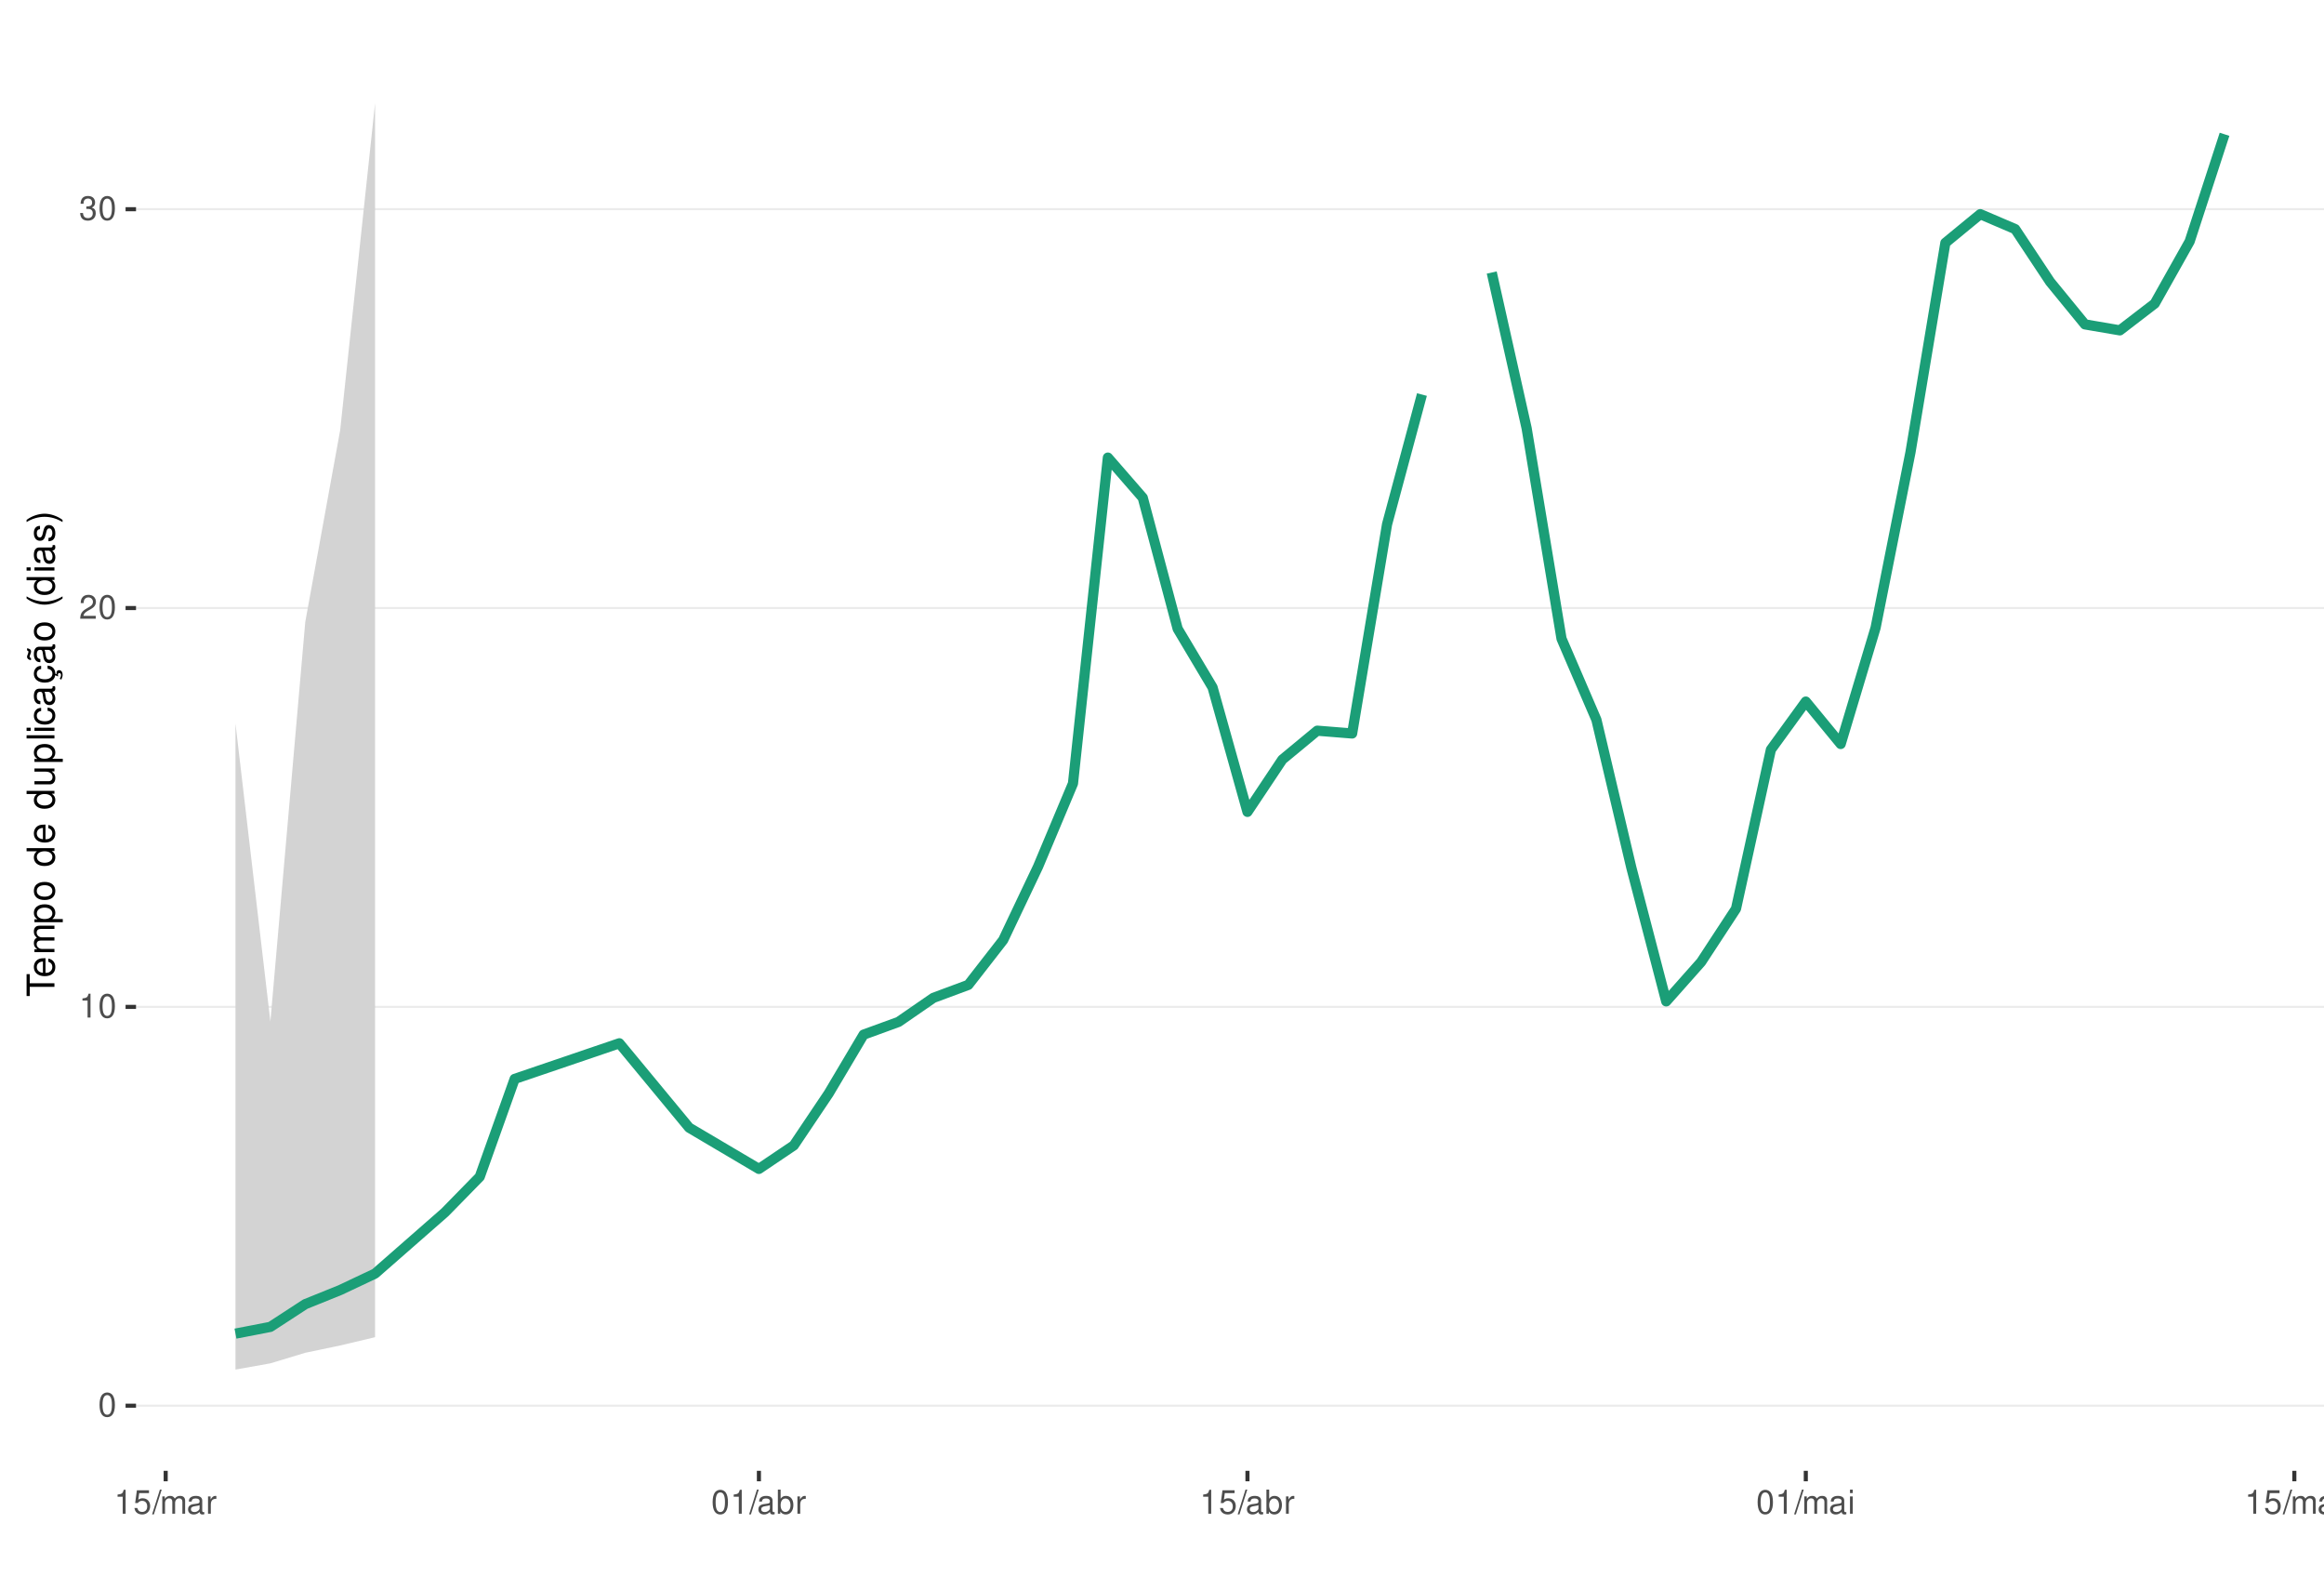
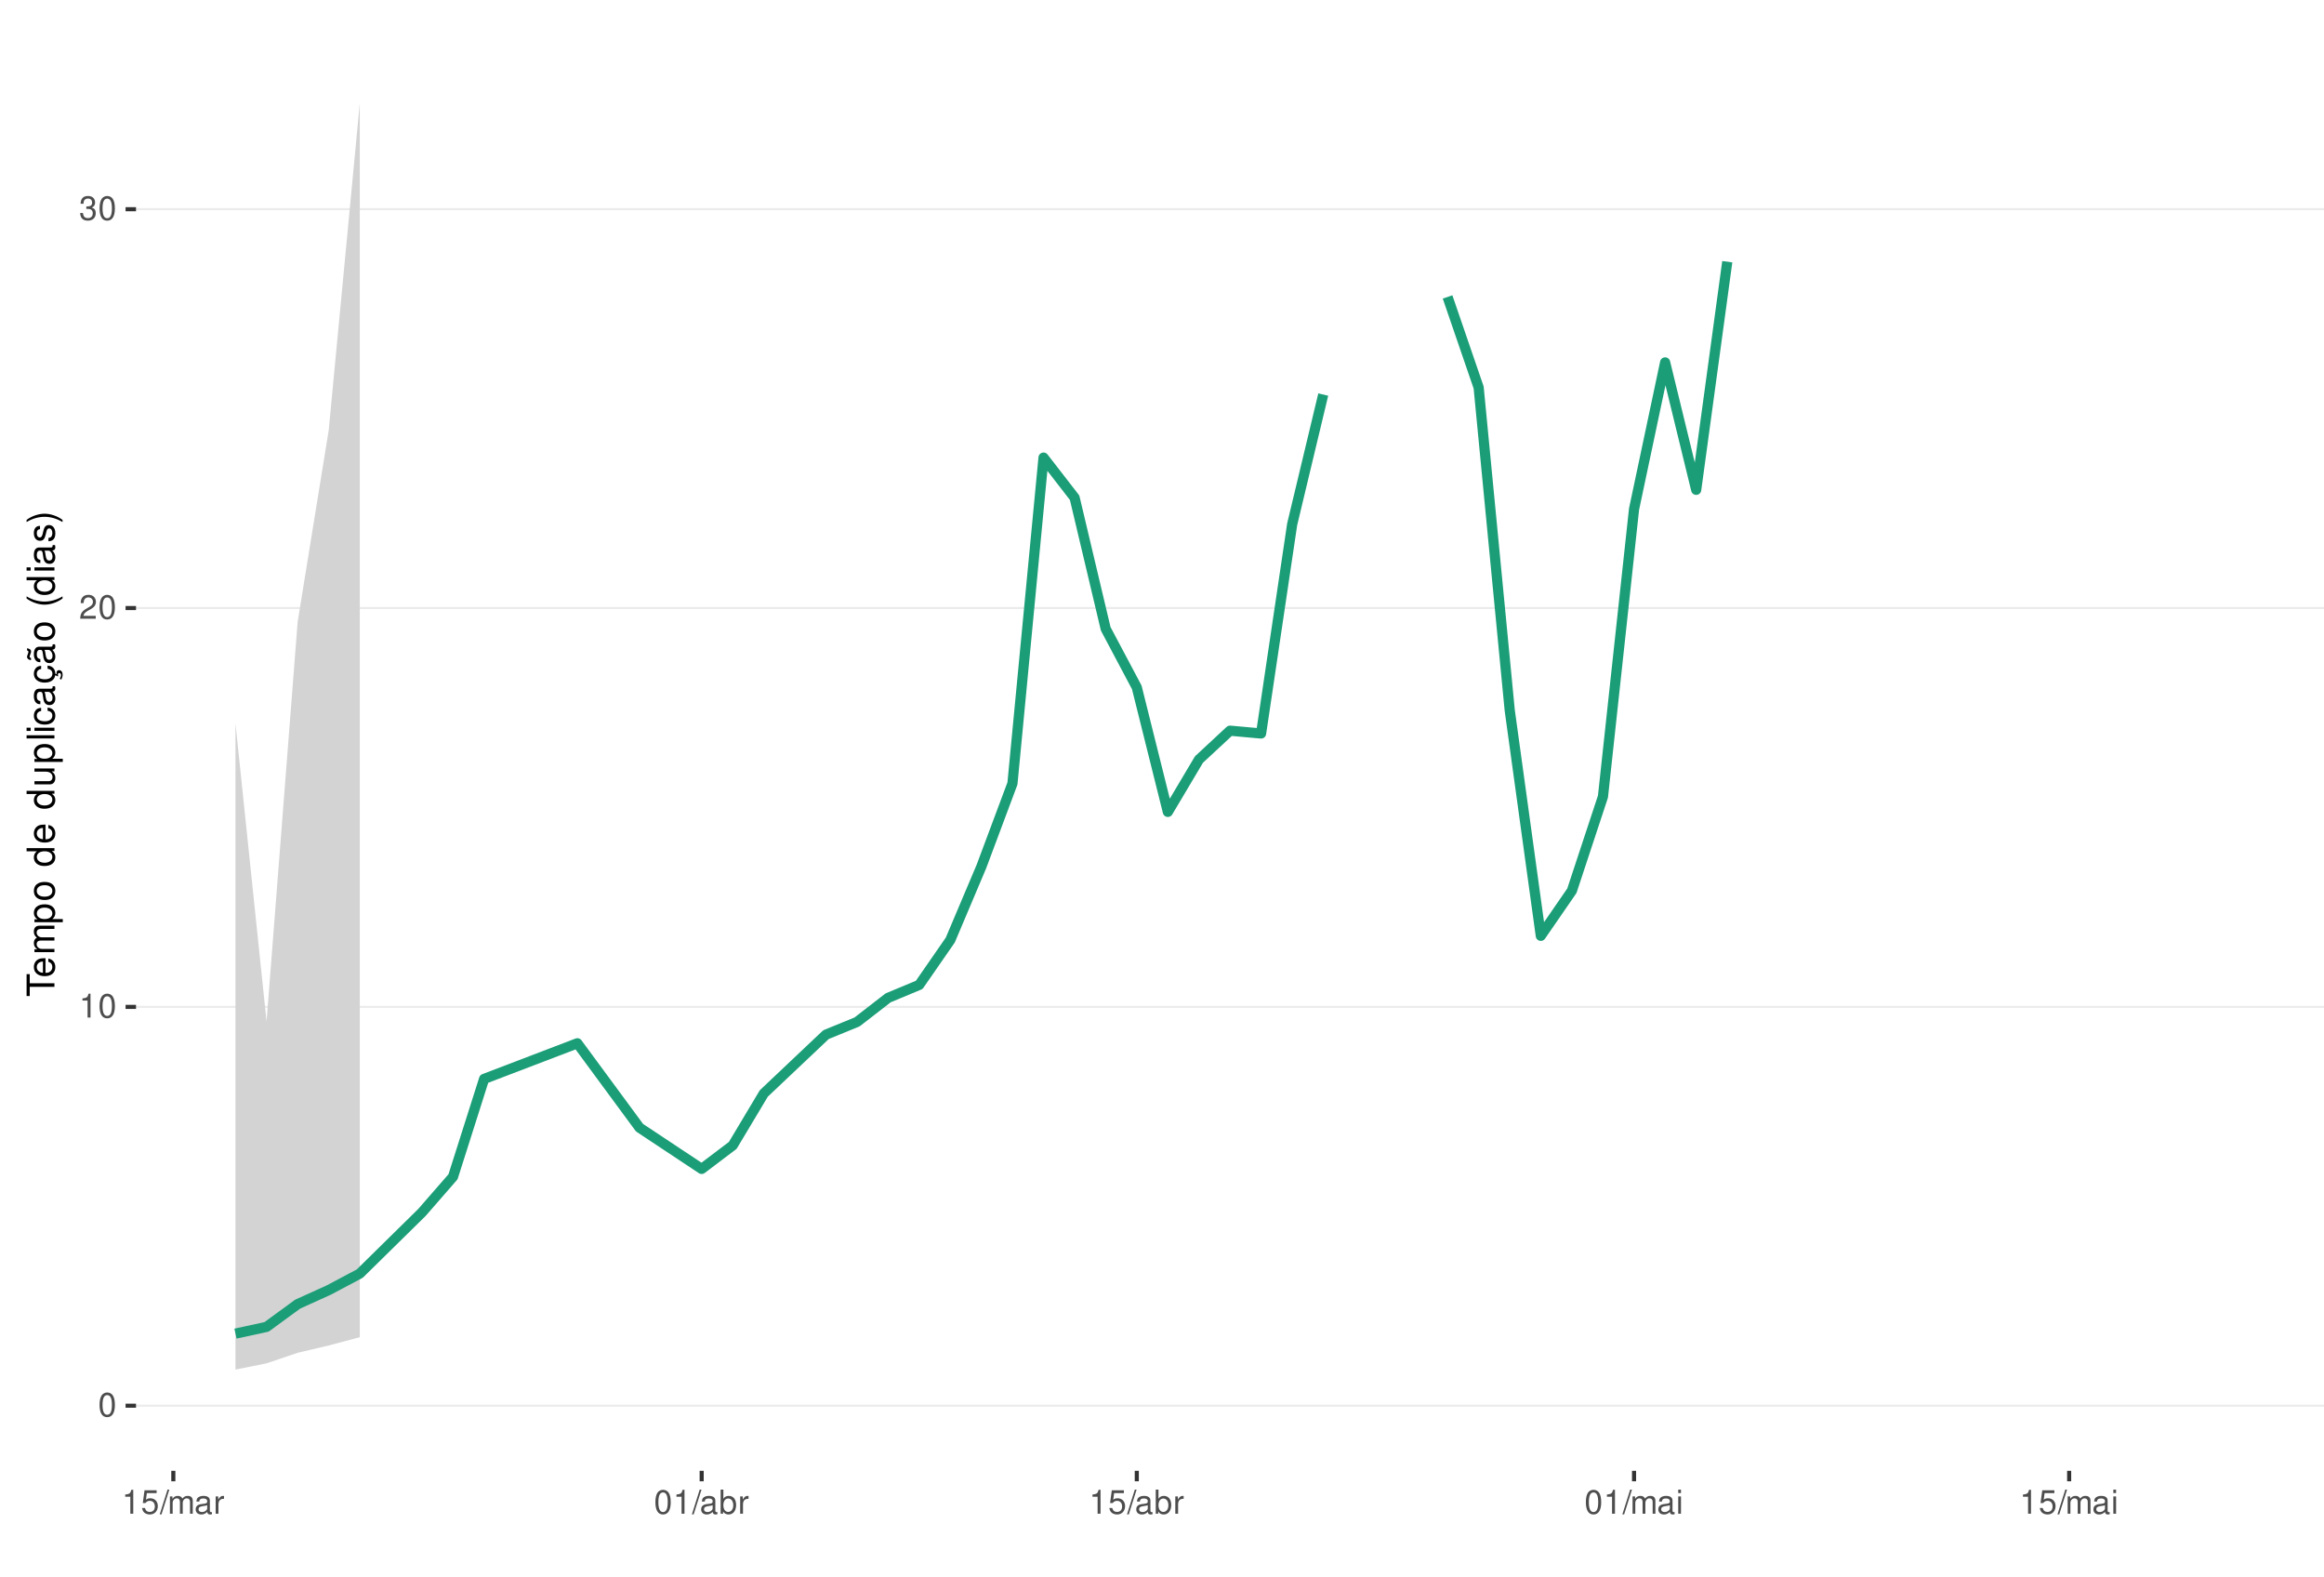
<svg xmlns="http://www.w3.org/2000/svg" xmlns:xlink="http://www.w3.org/1999/xlink" width="609pt" height="413pt" viewBox="0 0 609 413" version="1.1">
  <defs>
    <g>
      <symbol overflow="visible" id="glyph0-0">
        <path style="stroke:none;" d="" />
      </symbol>
      <symbol overflow="visible" id="glyph0-1">
        <path style="stroke:none;" d="M 2.375 -6.266 C 1.812 -6.266 1.297 -6 0.969 -5.578 C 0.578 -5.016 0.375 -4.188 0.375 -3.031 C 0.375 -0.922 1.062 0.203 2.375 0.203 C 3.672 0.203 4.391 -0.922 4.391 -2.984 C 4.391 -4.188 4.203 -5 3.797 -5.578 C 3.469 -6 2.953 -6.266 2.375 -6.266 Z M 2.375 -5.578 C 3.203 -5.578 3.609 -4.75 3.609 -3.047 C 3.609 -1.266 3.219 -0.438 2.359 -0.438 C 1.562 -0.438 1.156 -1.297 1.156 -3.016 C 1.156 -4.75 1.562 -5.578 2.375 -5.578 Z M 2.375 -5.578 " />
      </symbol>
      <symbol overflow="visible" id="glyph0-2">
        <path style="stroke:none;" d="M 2.234 -4.453 L 2.234 0 L 3 0 L 3 -6.266 L 2.5 -6.266 C 2.234 -5.297 2.062 -5.172 0.891 -5.016 L 0.891 -4.453 Z M 2.234 -4.453 " />
      </symbol>
      <symbol overflow="visible" id="glyph0-3">
        <path style="stroke:none;" d="M 4.375 -0.75 L 1.156 -0.75 C 1.234 -1.266 1.5 -1.594 2.266 -2.062 L 3.125 -2.547 C 3.984 -3.016 4.422 -3.656 4.422 -4.438 C 4.422 -4.953 4.219 -5.438 3.859 -5.781 C 3.484 -6.109 3.031 -6.266 2.453 -6.266 C 1.672 -6.266 1.094 -5.984 0.766 -5.438 C 0.547 -5.109 0.453 -4.719 0.438 -4.094 L 1.188 -4.094 C 1.219 -4.516 1.266 -4.766 1.375 -4.984 C 1.578 -5.359 1.969 -5.594 2.438 -5.594 C 3.125 -5.594 3.641 -5.094 3.641 -4.422 C 3.641 -3.906 3.359 -3.484 2.812 -3.172 L 2.016 -2.703 C 0.734 -1.969 0.359 -1.375 0.297 -0.016 L 4.375 -0.016 Z M 4.375 -0.75 " />
      </symbol>
      <symbol overflow="visible" id="glyph0-4">
        <path style="stroke:none;" d="M 1.906 -2.875 L 2.328 -2.875 C 3.156 -2.875 3.594 -2.5 3.594 -1.734 C 3.594 -0.953 3.125 -0.469 2.344 -0.469 C 1.5 -0.469 1.094 -0.906 1.031 -1.812 L 0.281 -1.812 C 0.312 -1.312 0.391 -0.984 0.547 -0.703 C 0.859 -0.109 1.469 0.203 2.297 0.203 C 3.562 0.203 4.375 -0.562 4.375 -1.75 C 4.375 -2.547 4.078 -2.984 3.344 -3.234 C 3.906 -3.469 4.203 -3.906 4.203 -4.531 C 4.203 -5.609 3.5 -6.266 2.328 -6.266 C 1.094 -6.266 0.438 -5.562 0.406 -4.234 L 1.172 -4.234 C 1.172 -4.625 1.219 -4.844 1.312 -5.031 C 1.484 -5.391 1.859 -5.594 2.344 -5.594 C 3.016 -5.594 3.422 -5.188 3.422 -4.516 C 3.422 -4.062 3.266 -3.797 2.922 -3.656 C 2.719 -3.562 2.438 -3.531 1.906 -3.516 Z M 1.906 -2.875 " />
      </symbol>
      <symbol overflow="visible" id="glyph0-5">
        <path style="stroke:none;" d="M 4.125 -6.141 L 0.953 -6.141 L 0.5 -2.797 L 1.188 -2.797 C 1.547 -3.219 1.844 -3.375 2.328 -3.375 C 3.156 -3.375 3.656 -2.797 3.656 -1.891 C 3.656 -1.016 3.156 -0.469 2.312 -0.469 C 1.656 -0.469 1.25 -0.812 1.062 -1.5 L 0.297 -1.5 C 0.406 -1 0.5 -0.766 0.672 -0.531 C 1.016 -0.062 1.641 0.203 2.344 0.203 C 3.578 0.203 4.438 -0.703 4.438 -2 C 4.438 -3.219 3.641 -4.047 2.453 -4.047 C 2.031 -4.047 1.672 -3.938 1.328 -3.672 L 1.562 -5.391 L 4.125 -5.391 Z M 4.125 -6.141 " />
      </symbol>
      <symbol overflow="visible" id="glyph0-6">
        <path style="stroke:none;" d="M 1.984 -6.312 L -0.062 0.172 L 0.406 0.172 L 2.453 -6.312 Z M 1.984 -6.312 " />
      </symbol>
      <symbol overflow="visible" id="glyph0-7">
        <path style="stroke:none;" d="M 0.609 -4.531 L 0.609 0 L 1.328 0 L 1.328 -2.844 C 1.328 -3.5 1.812 -4.031 2.391 -4.031 C 2.938 -4.031 3.234 -3.703 3.234 -3.125 L 3.234 0 L 3.969 0 L 3.969 -2.844 C 3.969 -3.5 4.438 -4.031 5.031 -4.031 C 5.562 -4.031 5.875 -3.703 5.875 -3.125 L 5.875 0 L 6.594 0 L 6.594 -3.406 C 6.594 -4.219 6.125 -4.672 5.281 -4.672 C 4.672 -4.672 4.312 -4.484 3.891 -3.969 C 3.625 -4.453 3.25 -4.672 2.672 -4.672 C 2.062 -4.672 1.656 -4.438 1.266 -3.891 L 1.266 -4.531 Z M 0.609 -4.531 " />
      </symbol>
      <symbol overflow="visible" id="glyph0-8">
        <path style="stroke:none;" d="M 4.625 -0.422 C 4.547 -0.406 4.516 -0.406 4.469 -0.406 C 4.219 -0.406 4.078 -0.531 4.078 -0.766 L 4.078 -3.422 C 4.078 -4.234 3.5 -4.672 2.375 -4.672 C 1.719 -4.672 1.188 -4.469 0.875 -4.141 C 0.672 -3.906 0.578 -3.641 0.562 -3.188 L 1.297 -3.188 C 1.344 -3.75 1.672 -4 2.359 -4 C 3.016 -4 3.375 -3.75 3.375 -3.328 L 3.375 -3.141 C 3.359 -2.828 3.203 -2.703 2.609 -2.625 C 1.594 -2.5 1.438 -2.469 1.156 -2.359 C 0.625 -2.125 0.359 -1.734 0.359 -1.141 C 0.359 -0.312 0.938 0.203 1.859 0.203 C 2.422 0.203 2.875 0 3.391 -0.469 C 3.438 0 3.672 0.203 4.141 0.203 C 4.297 0.203 4.391 0.188 4.625 0.125 Z M 3.375 -1.422 C 3.375 -1.188 3.297 -1.031 3.078 -0.844 C 2.781 -0.578 2.438 -0.438 2.016 -0.438 C 1.453 -0.438 1.109 -0.703 1.109 -1.156 C 1.109 -1.641 1.422 -1.875 2.203 -1.984 C 2.984 -2.094 3.125 -2.125 3.375 -2.234 Z M 3.375 -1.422 " />
      </symbol>
      <symbol overflow="visible" id="glyph0-9">
        <path style="stroke:none;" d="M 0.594 -4.531 L 0.594 0 L 1.328 0 L 1.328 -2.359 C 1.328 -3.438 1.781 -3.938 2.781 -3.906 L 2.781 -4.641 C 2.656 -4.656 2.594 -4.672 2.5 -4.672 C 2.031 -4.672 1.672 -4.391 1.266 -3.719 L 1.266 -4.531 Z M 0.594 -4.531 " />
      </symbol>
      <symbol overflow="visible" id="glyph0-10">
        <path style="stroke:none;" d="M 0.469 -6.312 L 0.469 0 L 1.109 0 L 1.109 -0.578 C 1.469 -0.047 1.922 0.203 2.547 0.203 C 3.75 0.203 4.531 -0.781 4.531 -2.281 C 4.531 -3.75 3.797 -4.672 2.594 -4.672 C 1.969 -4.672 1.531 -4.438 1.188 -3.922 L 1.188 -6.312 Z M 2.453 -3.984 C 3.25 -3.984 3.781 -3.297 3.781 -2.203 C 3.781 -1.172 3.234 -0.469 2.453 -0.469 C 1.672 -0.469 1.188 -1.172 1.188 -2.234 C 1.188 -3.297 1.672 -3.984 2.453 -3.984 Z M 2.453 -3.984 " />
      </symbol>
      <symbol overflow="visible" id="glyph0-11">
        <path style="stroke:none;" d="M 1.297 -4.531 L 0.578 -4.531 L 0.578 0 L 1.297 0 Z M 1.297 -6.312 L 0.578 -6.312 L 0.578 -5.406 L 1.297 -5.406 Z M 1.297 -6.312 " />
      </symbol>
      <symbol overflow="visible" id="glyph1-0">
        <path style="stroke:none;" d="" />
      </symbol>
      <symbol overflow="visible" id="glyph1-1">
        <path style="stroke:none;" d="M -6.469 -3.547 L -6.469 -5.938 L -7.297 -5.938 L -7.297 -0.203 L -6.469 -0.203 L -6.469 -2.609 L 0 -2.609 L 0 -3.547 Z M -6.469 -3.547 " />
      </symbol>
      <symbol overflow="visible" id="glyph1-2">
        <path style="stroke:none;" d="M -2.344 -5.125 C -3.141 -5.125 -3.625 -5.062 -4.016 -4.922 C -4.875 -4.578 -5.391 -3.781 -5.391 -2.797 C -5.391 -1.344 -4.281 -0.406 -2.547 -0.406 C -0.812 -0.406 0.234 -1.297 0.234 -2.781 C 0.234 -3.984 -0.453 -4.812 -1.594 -5.016 L -1.594 -4.188 C -0.906 -3.953 -0.547 -3.484 -0.547 -2.812 C -0.547 -2.281 -0.781 -1.828 -1.219 -1.547 C -1.516 -1.344 -1.812 -1.281 -2.344 -1.266 Z M -3.016 -1.297 C -3.984 -1.359 -4.625 -1.953 -4.625 -2.797 C -4.625 -3.641 -3.953 -4.234 -3.016 -4.234 Z M -3.016 -1.297 " />
      </symbol>
      <symbol overflow="visible" id="glyph1-3">
        <path style="stroke:none;" d="M -5.234 -0.703 L 0 -0.703 L 0 -1.547 L -3.297 -1.547 C -4.047 -1.547 -4.656 -2.094 -4.656 -2.766 C -4.656 -3.391 -4.281 -3.734 -3.609 -3.734 L 0 -3.734 L 0 -4.578 L -3.297 -4.578 C -4.047 -4.578 -4.656 -5.125 -4.656 -5.812 C -4.656 -6.422 -4.266 -6.781 -3.609 -6.781 L 0 -6.781 L 0 -7.625 L -3.938 -7.625 C -4.875 -7.625 -5.391 -7.078 -5.391 -6.094 C -5.391 -5.406 -5.188 -4.984 -4.594 -4.484 C -5.156 -4.188 -5.391 -3.766 -5.391 -3.078 C -5.391 -2.375 -5.125 -1.906 -4.5 -1.469 L -5.234 -1.469 Z M -5.234 -0.703 " />
      </symbol>
      <symbol overflow="visible" id="glyph1-4">
        <path style="stroke:none;" d="M 2.188 -0.547 L 2.188 -1.375 L -0.547 -1.375 C -0.016 -1.812 0.234 -2.312 0.234 -2.984 C 0.234 -4.344 -0.859 -5.234 -2.531 -5.234 C -4.297 -5.234 -5.391 -4.375 -5.391 -2.984 C -5.391 -2.266 -5.062 -1.703 -4.453 -1.312 L -5.234 -1.312 L -5.234 -0.547 Z M -4.609 -2.844 C -4.609 -3.766 -3.797 -4.359 -2.547 -4.359 C -1.359 -4.359 -0.547 -3.75 -0.547 -2.844 C -0.547 -1.953 -1.344 -1.375 -2.578 -1.375 C -3.812 -1.375 -4.609 -1.953 -4.609 -2.844 Z M -4.609 -2.844 " />
      </symbol>
      <symbol overflow="visible" id="glyph1-5">
        <path style="stroke:none;" d="M -5.391 -2.719 C -5.391 -1.234 -4.344 -0.359 -2.578 -0.359 C -0.812 -0.359 0.234 -1.234 0.234 -2.734 C 0.234 -4.203 -0.812 -5.094 -2.547 -5.094 C -4.359 -5.094 -5.391 -4.234 -5.391 -2.719 Z M -4.625 -2.734 C -4.625 -3.672 -3.844 -4.234 -2.547 -4.234 C -1.312 -4.234 -0.547 -3.656 -0.547 -2.734 C -0.547 -1.797 -1.312 -1.234 -2.578 -1.234 C -3.844 -1.234 -4.625 -1.797 -4.625 -2.734 Z M -4.625 -2.734 " />
      </symbol>
      <symbol overflow="visible" id="glyph1-6">
        <path style="stroke:none;" d="" />
      </symbol>
      <symbol overflow="visible" id="glyph1-7">
        <path style="stroke:none;" d="M -7.297 -4.953 L -7.297 -4.125 L -4.578 -4.125 C -5.109 -3.766 -5.391 -3.203 -5.391 -2.516 C -5.391 -1.156 -4.297 -0.266 -2.625 -0.266 C -0.859 -0.266 0.234 -1.125 0.234 -2.547 C 0.234 -3.266 -0.047 -3.766 -0.688 -4.203 L 0 -4.203 L 0 -4.953 Z M -4.609 -2.656 C -4.609 -3.547 -3.812 -4.125 -2.562 -4.125 C -1.344 -4.125 -0.547 -3.547 -0.547 -2.656 C -0.547 -1.734 -1.359 -1.125 -2.578 -1.125 C -3.797 -1.125 -4.609 -1.734 -4.609 -2.656 Z M -4.609 -2.656 " />
      </symbol>
      <symbol overflow="visible" id="glyph1-8">
        <path style="stroke:none;" d="M 0 -4.812 L -5.234 -4.812 L -5.234 -3.984 L -2.266 -3.984 C -1.203 -3.984 -0.5 -3.438 -0.5 -2.562 C -0.5 -1.906 -0.906 -1.484 -1.531 -1.484 L -5.234 -1.484 L -5.234 -0.656 L -1.203 -0.656 C -0.328 -0.656 0.234 -1.297 0.234 -2.312 C 0.234 -3.094 -0.047 -3.578 -0.734 -4.062 L 0 -4.062 Z M 0 -4.812 " />
      </symbol>
      <symbol overflow="visible" id="glyph1-9">
        <path style="stroke:none;" d="M -7.297 -1.516 L -7.297 -0.688 L 0 -0.688 L 0 -1.516 Z M -7.297 -1.516 " />
      </symbol>
      <symbol overflow="visible" id="glyph1-10">
        <path style="stroke:none;" d="M -5.234 -1.5 L -5.234 -0.672 L 0 -0.672 L 0 -1.5 Z M -7.297 -1.5 L -7.297 -0.656 L -6.234 -0.656 L -6.234 -1.5 Z M -7.297 -1.5 " />
      </symbol>
      <symbol overflow="visible" id="glyph1-11">
        <path style="stroke:none;" d="M -3.484 -4.703 C -3.984 -4.672 -4.312 -4.562 -4.609 -4.359 C -5.094 -4 -5.391 -3.375 -5.391 -2.641 C -5.391 -1.219 -4.266 -0.312 -2.531 -0.312 C -0.844 -0.312 0.234 -1.203 0.234 -2.625 C 0.234 -3.875 -0.516 -4.672 -1.797 -4.766 L -1.797 -3.938 C -0.953 -3.797 -0.547 -3.359 -0.547 -2.656 C -0.547 -1.734 -1.297 -1.188 -2.531 -1.188 C -3.844 -1.188 -4.625 -1.719 -4.625 -2.625 C -4.625 -3.328 -4.203 -3.766 -3.484 -3.875 Z M -3.484 -4.703 " />
      </symbol>
      <symbol overflow="visible" id="glyph1-12">
        <path style="stroke:none;" d="M -0.484 -5.344 C -0.469 -5.266 -0.469 -5.219 -0.469 -5.172 C -0.469 -4.875 -0.625 -4.719 -0.875 -4.719 L -3.953 -4.719 C -4.891 -4.719 -5.391 -4.047 -5.391 -2.75 C -5.391 -1.984 -5.172 -1.375 -4.781 -1.016 C -4.516 -0.766 -4.203 -0.672 -3.688 -0.656 L -3.688 -1.484 C -4.328 -1.562 -4.625 -1.938 -4.625 -2.719 C -4.625 -3.484 -4.344 -3.891 -3.844 -3.891 L -3.625 -3.891 C -3.266 -3.875 -3.125 -3.703 -3.047 -3.016 C -2.891 -1.844 -2.844 -1.656 -2.719 -1.344 C -2.453 -0.734 -2 -0.422 -1.312 -0.422 C -0.375 -0.422 0.234 -1.078 0.234 -2.141 C 0.234 -2.797 0 -3.328 -0.547 -3.922 C 0 -3.984 0.234 -4.234 0.234 -4.781 C 0.234 -4.953 0.203 -5.062 0.141 -5.344 Z M -1.656 -3.891 C -1.375 -3.891 -1.203 -3.812 -0.969 -3.562 C -0.656 -3.219 -0.5 -2.812 -0.5 -2.312 C -0.5 -1.672 -0.812 -1.297 -1.344 -1.297 C -1.891 -1.297 -2.172 -1.656 -2.297 -2.547 C -2.422 -3.438 -2.453 -3.609 -2.594 -3.891 Z M -1.656 -3.891 " />
      </symbol>
      <symbol overflow="visible" id="glyph1-13">
        <path style="stroke:none;" d="M 0.234 -2.641 C 0.234 -3.875 -0.547 -4.703 -1.797 -4.766 L -1.797 -3.938 C -0.953 -3.797 -0.531 -3.359 -0.531 -2.656 C -0.531 -1.734 -1.281 -1.188 -2.516 -1.188 C -3.844 -1.188 -4.625 -1.719 -4.625 -2.625 C -4.625 -3.328 -4.203 -3.766 -3.484 -3.875 L -3.484 -4.703 C -3.984 -4.672 -4.312 -4.562 -4.609 -4.359 C -5.094 -4 -5.391 -3.375 -5.391 -2.641 C -5.391 -1.219 -4.266 -0.312 -2.531 -0.312 C -1.469 -0.312 -0.625 -0.672 -0.156 -1.312 C 0.047 -1.594 0.125 -1.812 0.203 -2.25 L 0.922 -1.938 L 0.984 -2.062 C 0.938 -2.188 0.906 -2.25 0.906 -2.375 C 0.906 -2.656 1.047 -2.828 1.281 -2.828 C 1.547 -2.828 1.734 -2.594 1.734 -2.297 C 1.734 -2.031 1.672 -1.844 1.438 -1.406 L 1.406 -1.312 L 1.812 -1.094 C 2.078 -1.75 2.141 -1.953 2.141 -2.344 C 2.141 -3.109 1.781 -3.578 1.203 -3.578 C 0.781 -3.578 0.547 -3.297 0.547 -2.797 C 0.547 -2.703 0.547 -2.641 0.562 -2.516 Z M 0.234 -2.641 " />
      </symbol>
      <symbol overflow="visible" id="glyph1-14">
        <path style="stroke:none;" d="M -0.484 -5.344 C -0.469 -5.266 -0.469 -5.219 -0.469 -5.172 C -0.469 -4.875 -0.625 -4.719 -0.875 -4.719 L -3.953 -4.719 C -4.891 -4.719 -5.391 -4.047 -5.391 -2.75 C -5.391 -1.984 -5.172 -1.375 -4.781 -1.016 C -4.516 -0.766 -4.203 -0.672 -3.688 -0.656 L -3.688 -1.484 C -4.328 -1.562 -4.625 -1.938 -4.625 -2.719 C -4.625 -3.484 -4.344 -3.891 -3.844 -3.891 L -3.625 -3.891 C -3.266 -3.875 -3.125 -3.703 -3.047 -3.016 C -2.891 -1.844 -2.844 -1.656 -2.719 -1.344 C -2.453 -0.734 -2 -0.422 -1.312 -0.422 C -0.375 -0.422 0.234 -1.078 0.234 -2.141 C 0.234 -2.797 0 -3.328 -0.547 -3.922 C 0 -3.984 0.234 -4.234 0.234 -4.781 C 0.234 -4.953 0.203 -5.062 0.141 -5.344 Z M -1.656 -3.891 C -1.375 -3.891 -1.203 -3.812 -0.969 -3.562 C -0.656 -3.219 -0.5 -2.812 -0.5 -2.312 C -0.5 -1.672 -0.812 -1.297 -1.344 -1.297 C -1.891 -1.297 -2.172 -1.656 -2.297 -2.547 C -2.422 -3.438 -2.453 -3.609 -2.594 -3.891 Z M -7.172 -3.75 C -6.922 -3.672 -6.812 -3.547 -6.812 -3.375 C -6.812 -3.25 -6.875 -2.984 -6.984 -2.734 C -7.156 -2.312 -7.172 -2.25 -7.172 -2.047 C -7.172 -1.594 -6.797 -1.297 -6.141 -1.188 L -6.141 -1.766 C -6.375 -1.812 -6.5 -1.938 -6.5 -2.094 C -6.5 -2.203 -6.469 -2.344 -6.375 -2.578 C -6.156 -3.156 -6.125 -3.234 -6.125 -3.438 C -6.125 -3.922 -6.484 -4.219 -7.172 -4.312 Z M -7.172 -3.75 " />
      </symbol>
      <symbol overflow="visible" id="glyph1-15">
        <path style="stroke:none;" d="M -7.297 -2.359 C -5.984 -1.359 -4.156 -0.734 -2.594 -0.734 C -1.016 -0.734 0.812 -1.359 2.125 -2.359 L 2.125 -2.906 C 0.688 -2.031 -0.984 -1.547 -2.594 -1.547 C -4.188 -1.547 -5.875 -2.031 -7.297 -2.906 Z M -7.297 -2.359 " />
      </symbol>
      <symbol overflow="visible" id="glyph1-16">
        <path style="stroke:none;" d="M -3.781 -4.375 C -4.812 -4.375 -5.391 -3.688 -5.391 -2.484 C -5.391 -1.266 -4.766 -0.469 -3.797 -0.469 C -2.969 -0.469 -2.578 -0.891 -2.281 -2.125 L -2.094 -2.906 C -1.953 -3.484 -1.734 -3.719 -1.375 -3.719 C -0.875 -3.719 -0.547 -3.234 -0.547 -2.5 C -0.547 -2.047 -0.672 -1.672 -0.891 -1.453 C -1.047 -1.328 -1.188 -1.266 -1.562 -1.219 L -1.562 -0.344 C -0.344 -0.375 0.234 -1.062 0.234 -2.438 C 0.234 -3.75 -0.422 -4.594 -1.438 -4.594 C -2.203 -4.594 -2.641 -4.156 -2.891 -3.109 L -3.078 -2.312 C -3.234 -1.625 -3.453 -1.344 -3.828 -1.344 C -4.312 -1.344 -4.625 -1.766 -4.625 -2.453 C -4.625 -3.125 -4.328 -3.484 -3.781 -3.5 Z M -3.781 -4.375 " />
      </symbol>
      <symbol overflow="visible" id="glyph1-17">
        <path style="stroke:none;" d="M 2.125 -0.938 C 0.812 -1.938 -1.016 -2.562 -2.578 -2.562 C -4.156 -2.562 -5.984 -1.938 -7.297 -0.938 L -7.297 -0.375 C -5.859 -1.266 -4.188 -1.75 -2.578 -1.75 C -0.984 -1.75 0.703 -1.266 2.125 -0.375 Z M 2.125 -0.938 " />
      </symbol>
    </g>
    <clipPath id="clip1">
      <path d="M 35.645 9.961 L 609 9.961 L 609 385.328 L 35.645 385.328 Z M 35.645 9.961 " />
    </clipPath>
    <clipPath id="clip2">
      <path d="M 35.645 368 L 609 368 L 609 369 L 35.645 369 Z M 35.645 368 " />
    </clipPath>
    <clipPath id="clip3">
      <path d="M 35.645 263 L 609 263 L 609 265 L 35.645 265 Z M 35.645 263 " />
    </clipPath>
    <clipPath id="clip4">
      <path d="M 35.645 159 L 609 159 L 609 160 L 35.645 160 Z M 35.645 159 " />
    </clipPath>
    <clipPath id="clip5">
      <path d="M 35.645 54 L 609 54 L 609 56 L 35.645 56 Z M 35.645 54 " />
    </clipPath>
  </defs>
  <g id="surface84">
    <rect x="0" y="0" width="609" height="413" style="fill:rgb(100%,100%,100%);fill-opacity:1;stroke:none;" />
    <rect x="0" y="0" width="609" height="413" style="fill:rgb(100%,100%,100%);fill-opacity:1;stroke:none;" />
    <path style="fill:none;stroke-width:1.067;stroke-linecap:round;stroke-linejoin:round;stroke:rgb(100%,100%,100%);stroke-opacity:1;stroke-miterlimit:10;" d="M 0 413 L 609 413 L 609 0 L 0 0 Z M 0 413 " />
    <g clip-path="url(#clip1)" clip-rule="nonzero">
      <path style=" stroke:none;fill-rule:nonzero;fill:rgb(100%,100%,100%);fill-opacity:1;" d="M 35.645 385.328 L 609 385.328 L 609 9.961 L 35.645 9.961 Z M 35.645 385.328 " />
    </g>
    <g clip-path="url(#clip2)" clip-rule="nonzero">
      <path style="fill:none;stroke-width:0.533;stroke-linecap:butt;stroke-linejoin:round;stroke:rgb(92.157%,92.157%,92.157%);stroke-opacity:1;stroke-miterlimit:10;" d="M 35.645 368.266 L 609 368.266 " />
    </g>
    <g clip-path="url(#clip3)" clip-rule="nonzero">
      <path style="fill:none;stroke-width:0.533;stroke-linecap:butt;stroke-linejoin:round;stroke:rgb(92.157%,92.157%,92.157%);stroke-opacity:1;stroke-miterlimit:10;" d="M 35.645 263.781 L 609 263.781 " />
    </g>
    <g clip-path="url(#clip4)" clip-rule="nonzero">
      <path style="fill:none;stroke-width:0.533;stroke-linecap:butt;stroke-linejoin:round;stroke:rgb(92.157%,92.157%,92.157%);stroke-opacity:1;stroke-miterlimit:10;" d="M 35.645 159.293 L 609 159.293 " />
    </g>
    <g clip-path="url(#clip5)" clip-rule="nonzero">
      <path style="fill:none;stroke-width:0.533;stroke-linecap:butt;stroke-linejoin:round;stroke:rgb(92.157%,92.157%,92.157%);stroke-opacity:1;stroke-miterlimit:10;" d="M 35.645 54.805 L 609 54.805 " />
    </g>
-     <path style=" stroke:none;fill-rule:nonzero;fill:rgb(82.745%,82.745%,82.745%);fill-opacity:1;" d="M 61.707 189.539 L 70.852 267.617 L 79.996 162.93 L 89.141 112.695 L 98.285 27.023 L 98.285 350.324 L 89.141 352.488 L 79.996 354.406 L 70.852 357.172 L 61.707 358.805 Z M 61.707 189.539 " />
-     <path style="fill:none;stroke-width:2.667;stroke-linecap:butt;stroke-linejoin:round;stroke:rgb(10.588%,61.961%,46.667%);stroke-opacity:1;stroke-miterlimit:10;" d="M 61.707 349.387 L 70.852 347.617 L 79.996 341.664 L 89.141 337.973 L 98.285 333.652 L 116.574 317.637 L 125.719 308.289 L 134.863 282.656 L 162.297 273.32 L 180.586 295.43 L 198.871 306.234 L 208.016 300.074 L 217.16 286.461 L 226.305 271.055 L 235.449 267.727 L 244.594 261.418 L 253.738 258.023 L 262.883 246.273 L 272.027 227.027 L 281.172 205.258 L 290.316 119.883 L 299.461 130.395 L 308.605 164.734 L 317.75 180.082 L 326.895 212.699 L 336.039 198.988 L 345.184 191.426 L 354.328 192.16 L 363.473 137.367 L 372.617 103.363 " />
-     <path style="fill:none;stroke-width:2.667;stroke-linecap:butt;stroke-linejoin:round;stroke:rgb(10.588%,61.961%,46.667%);stroke-opacity:1;stroke-miterlimit:10;" d="M 390.906 71.398 L 400.051 112.199 L 409.195 167.328 L 418.34 188.578 L 427.484 227.293 L 436.629 262.344 L 445.773 252.035 L 454.918 238.074 L 464.062 196.391 L 473.207 183.797 L 482.352 194.914 L 491.496 164.445 L 500.637 118.492 L 509.781 63.621 L 518.926 56.105 L 528.07 60.016 L 537.215 73.816 L 546.359 84.984 L 555.504 86.547 L 564.648 79.523 L 573.793 63.25 L 582.938 35.18 " />
+     <path style=" stroke:none;fill-rule:nonzero;fill:rgb(82.745%,82.745%,82.745%);fill-opacity:1;" d="M 61.707 189.539 L 69.852 267.617 L 77.996 162.93 L 86.141 112.695 L 94.285 27.023 L 94.285 350.324 L 86.141 352.488 L 77.996 354.406 L 69.852 357.172 L 61.707 358.805 Z M 61.707 189.539 " />
+     <path style="fill:none;stroke-width:2.667;stroke-linecap:butt;stroke-linejoin:round;stroke:rgb(10.588%,61.961%,46.667%);stroke-opacity:1;stroke-miterlimit:10;" d="M 61.707 349.387 L 69.852 347.617 L 77.996 341.664 L 86.141 337.973 L 94.285 333.652 L 110.57 317.637 L 118.715 308.289 L 126.859 282.656 L 151.293 273.32 L 167.582 295.43 L 183.871 306.234 L 192.016 300.074 L 200.16 286.461 L 216.449 271.055 L 224.59 267.727 L 232.734 261.418 L 240.879 258.023 L 249.023 246.273 L 257.168 227.027 L 265.312 205.258 L 273.457 119.883 L 281.602 130.395 L 289.746 164.734 L 297.891 180.082 L 306.035 212.699 L 314.18 198.988 L 322.324 191.426 L 330.465 192.16 L 338.609 137.367 L 346.754 103.363 " />
+     <path style="fill:none;stroke-width:2.667;stroke-linecap:butt;stroke-linejoin:round;stroke:rgb(10.588%,61.961%,46.667%);stroke-opacity:1;stroke-miterlimit:10;" d="M 379.332 77.793 L 387.477 101.523 L 395.621 186.078 L 403.766 245.168 L 411.91 233.355 L 420.055 208.691 L 428.199 133.383 L 436.344 94.945 L 444.484 128.324 L 452.629 68.566 " />
    <g style="fill:rgb(30.196%,30.196%,30.196%);fill-opacity:1;">
      <use xlink:href="#glyph0-1" x="25.715" y="371.071" />
    </g>
    <g style="fill:rgb(30.196%,30.196%,30.196%);fill-opacity:1;">
      <use xlink:href="#glyph0-2" x="20.715" y="266.587" />
      <use xlink:href="#glyph0-1" x="25.715" y="266.587" />
    </g>
    <g style="fill:rgb(30.196%,30.196%,30.196%);fill-opacity:1;">
      <use xlink:href="#glyph0-3" x="20.715" y="162.099" />
      <use xlink:href="#glyph0-1" x="25.715" y="162.099" />
    </g>
    <g style="fill:rgb(30.196%,30.196%,30.196%);fill-opacity:1;">
      <use xlink:href="#glyph0-4" x="20.715" y="57.61" />
      <use xlink:href="#glyph0-1" x="25.715" y="57.61" />
    </g>
    <path style="fill:none;stroke-width:1.067;stroke-linecap:butt;stroke-linejoin:round;stroke:rgb(20%,20%,20%);stroke-opacity:1;stroke-miterlimit:10;" d="M 32.906 368.266 L 35.645 368.266 " />
    <path style="fill:none;stroke-width:1.067;stroke-linecap:butt;stroke-linejoin:round;stroke:rgb(20%,20%,20%);stroke-opacity:1;stroke-miterlimit:10;" d="M 32.906 263.781 L 35.645 263.781 " />
    <path style="fill:none;stroke-width:1.067;stroke-linecap:butt;stroke-linejoin:round;stroke:rgb(20%,20%,20%);stroke-opacity:1;stroke-miterlimit:10;" d="M 32.906 159.293 L 35.645 159.293 " />
    <path style="fill:none;stroke-width:1.067;stroke-linecap:butt;stroke-linejoin:round;stroke:rgb(20%,20%,20%);stroke-opacity:1;stroke-miterlimit:10;" d="M 32.906 54.805 L 35.645 54.805 " />
-     <path style="fill:none;stroke-width:1.067;stroke-linecap:butt;stroke-linejoin:round;stroke:rgb(20%,20%,20%);stroke-opacity:1;stroke-miterlimit:10;" d="M 43.418 388.07 L 43.418 385.328 " />
-     <path style="fill:none;stroke-width:1.067;stroke-linecap:butt;stroke-linejoin:round;stroke:rgb(20%,20%,20%);stroke-opacity:1;stroke-miterlimit:10;" d="M 198.871 388.07 L 198.871 385.328 " />
-     <path style="fill:none;stroke-width:1.067;stroke-linecap:butt;stroke-linejoin:round;stroke:rgb(20%,20%,20%);stroke-opacity:1;stroke-miterlimit:10;" d="M 326.895 388.07 L 326.895 385.328 " />
-     <path style="fill:none;stroke-width:1.067;stroke-linecap:butt;stroke-linejoin:round;stroke:rgb(20%,20%,20%);stroke-opacity:1;stroke-miterlimit:10;" d="M 473.207 388.07 L 473.207 385.328 " />
-     <path style="fill:none;stroke-width:1.067;stroke-linecap:butt;stroke-linejoin:round;stroke:rgb(20%,20%,20%);stroke-opacity:1;stroke-miterlimit:10;" d="M 601.227 388.07 L 601.227 385.328 " />
-     <g style="fill:rgb(30.196%,30.196%,30.196%);fill-opacity:1;">
-       <use xlink:href="#glyph0-2" x="29.918" y="396.567" />
-       <use xlink:href="#glyph0-5" x="34.918" y="396.567" />
-       <use xlink:href="#glyph0-6" x="39.918" y="396.567" />
-       <use xlink:href="#glyph0-7" x="41.918" y="396.567" />
-       <use xlink:href="#glyph0-8" x="48.918" y="396.567" />
-       <use xlink:href="#glyph0-9" x="53.918" y="396.567" />
-     </g>
-     <g style="fill:rgb(30.196%,30.196%,30.196%);fill-opacity:1;">
-       <use xlink:href="#glyph0-1" x="186.371" y="396.567" />
-       <use xlink:href="#glyph0-2" x="191.371" y="396.567" />
-       <use xlink:href="#glyph0-6" x="196.371" y="396.567" />
-       <use xlink:href="#glyph0-8" x="198.371" y="396.567" />
-       <use xlink:href="#glyph0-10" x="203.371" y="396.567" />
-       <use xlink:href="#glyph0-9" x="208.371" y="396.567" />
-     </g>
-     <g style="fill:rgb(30.196%,30.196%,30.196%);fill-opacity:1;">
-       <use xlink:href="#glyph0-2" x="314.395" y="396.567" />
-       <use xlink:href="#glyph0-5" x="319.395" y="396.567" />
-       <use xlink:href="#glyph0-6" x="324.395" y="396.567" />
-       <use xlink:href="#glyph0-8" x="326.395" y="396.567" />
-       <use xlink:href="#glyph0-10" x="331.395" y="396.567" />
-       <use xlink:href="#glyph0-9" x="336.395" y="396.567" />
-     </g>
-     <g style="fill:rgb(30.196%,30.196%,30.196%);fill-opacity:1;">
-       <use xlink:href="#glyph0-1" x="460.207" y="396.567" />
-       <use xlink:href="#glyph0-2" x="465.207" y="396.567" />
-       <use xlink:href="#glyph0-6" x="470.207" y="396.567" />
-       <use xlink:href="#glyph0-7" x="472.207" y="396.567" />
-       <use xlink:href="#glyph0-8" x="479.207" y="396.567" />
-       <use xlink:href="#glyph0-11" x="484.207" y="396.567" />
-     </g>
-     <g style="fill:rgb(30.196%,30.196%,30.196%);fill-opacity:1;">
-       <use xlink:href="#glyph0-2" x="588.227" y="396.567" />
-       <use xlink:href="#glyph0-5" x="593.227" y="396.567" />
-       <use xlink:href="#glyph0-6" x="598.227" y="396.567" />
-       <use xlink:href="#glyph0-7" x="600.227" y="396.567" />
-       <use xlink:href="#glyph0-8" x="607.227" y="396.567" />
-       <use xlink:href="#glyph0-11" x="612.227" y="396.567" />
+     <path style="fill:none;stroke-width:1.067;stroke-linecap:butt;stroke-linejoin:round;stroke:rgb(20%,20%,20%);stroke-opacity:1;stroke-miterlimit:10;" d="M 45.418 388.07 L 45.418 385.328 " />
+     <path style="fill:none;stroke-width:1.067;stroke-linecap:butt;stroke-linejoin:round;stroke:rgb(20%,20%,20%);stroke-opacity:1;stroke-miterlimit:10;" d="M 183.871 388.07 L 183.871 385.328 " />
+     <path style="fill:none;stroke-width:1.067;stroke-linecap:butt;stroke-linejoin:round;stroke:rgb(20%,20%,20%);stroke-opacity:1;stroke-miterlimit:10;" d="M 297.891 388.07 L 297.891 385.328 " />
+     <path style="fill:none;stroke-width:1.067;stroke-linecap:butt;stroke-linejoin:round;stroke:rgb(20%,20%,20%);stroke-opacity:1;stroke-miterlimit:10;" d="M 428.199 388.07 L 428.199 385.328 " />
+     <path style="fill:none;stroke-width:1.067;stroke-linecap:butt;stroke-linejoin:round;stroke:rgb(20%,20%,20%);stroke-opacity:1;stroke-miterlimit:10;" d="M 542.219 388.07 L 542.219 385.328 " />
+     <g style="fill:rgb(30.196%,30.196%,30.196%);fill-opacity:1;">
+       <use xlink:href="#glyph0-2" x="31.918" y="396.567" />
+       <use xlink:href="#glyph0-5" x="36.918" y="396.567" />
+       <use xlink:href="#glyph0-6" x="41.918" y="396.567" />
+       <use xlink:href="#glyph0-7" x="43.918" y="396.567" />
+       <use xlink:href="#glyph0-8" x="50.918" y="396.567" />
+       <use xlink:href="#glyph0-9" x="55.918" y="396.567" />
+     </g>
+     <g style="fill:rgb(30.196%,30.196%,30.196%);fill-opacity:1;">
+       <use xlink:href="#glyph0-1" x="171.371" y="396.567" />
+       <use xlink:href="#glyph0-2" x="176.371" y="396.567" />
+       <use xlink:href="#glyph0-6" x="181.371" y="396.567" />
+       <use xlink:href="#glyph0-8" x="183.371" y="396.567" />
+       <use xlink:href="#glyph0-10" x="188.371" y="396.567" />
+       <use xlink:href="#glyph0-9" x="193.371" y="396.567" />
+     </g>
+     <g style="fill:rgb(30.196%,30.196%,30.196%);fill-opacity:1;">
+       <use xlink:href="#glyph0-2" x="285.391" y="396.567" />
+       <use xlink:href="#glyph0-5" x="290.391" y="396.567" />
+       <use xlink:href="#glyph0-6" x="295.391" y="396.567" />
+       <use xlink:href="#glyph0-8" x="297.391" y="396.567" />
+       <use xlink:href="#glyph0-10" x="302.391" y="396.567" />
+       <use xlink:href="#glyph0-9" x="307.391" y="396.567" />
+     </g>
+     <g style="fill:rgb(30.196%,30.196%,30.196%);fill-opacity:1;">
+       <use xlink:href="#glyph0-1" x="415.199" y="396.567" />
+       <use xlink:href="#glyph0-2" x="420.199" y="396.567" />
+       <use xlink:href="#glyph0-6" x="425.199" y="396.567" />
+       <use xlink:href="#glyph0-7" x="427.199" y="396.567" />
+       <use xlink:href="#glyph0-8" x="434.199" y="396.567" />
+       <use xlink:href="#glyph0-11" x="439.199" y="396.567" />
+     </g>
+     <g style="fill:rgb(30.196%,30.196%,30.196%);fill-opacity:1;">
+       <use xlink:href="#glyph0-2" x="529.219" y="396.567" />
+       <use xlink:href="#glyph0-5" x="534.219" y="396.567" />
+       <use xlink:href="#glyph0-6" x="539.219" y="396.567" />
+       <use xlink:href="#glyph0-7" x="541.219" y="396.567" />
+       <use xlink:href="#glyph0-8" x="548.219" y="396.567" />
+       <use xlink:href="#glyph0-11" x="553.219" y="396.567" />
    </g>
    <g style="fill:rgb(0%,0%,0%);fill-opacity:1;">
      <use xlink:href="#glyph1-1" x="14.263" y="261.145" />
      <use xlink:href="#glyph1-2" x="14.263" y="256.145" />
      <use xlink:href="#glyph1-3" x="14.263" y="250.145" />
      <use xlink:href="#glyph1-4" x="14.263" y="242.145" />
      <use xlink:href="#glyph1-5" x="14.263" y="236.145" />
      <use xlink:href="#glyph1-6" x="14.263" y="230.145" />
      <use xlink:href="#glyph1-7" x="14.263" y="227.145" />
      <use xlink:href="#glyph1-2" x="14.263" y="221.145" />
      <use xlink:href="#glyph1-6" x="14.263" y="215.145" />
      <use xlink:href="#glyph1-7" x="14.263" y="212.145" />
      <use xlink:href="#glyph1-8" x="14.263" y="206.145" />
      <use xlink:href="#glyph1-4" x="14.263" y="200.145" />
      <use xlink:href="#glyph1-9" x="14.263" y="194.145" />
      <use xlink:href="#glyph1-10" x="14.263" y="192.145" />
      <use xlink:href="#glyph1-11" x="14.263" y="190.145" />
      <use xlink:href="#glyph1-12" x="14.263" y="185.145" />
      <use xlink:href="#glyph1-13" x="14.263" y="179.145" />
      <use xlink:href="#glyph1-14" x="14.263" y="174.145" />
      <use xlink:href="#glyph1-5" x="14.263" y="168.145" />
      <use xlink:href="#glyph1-6" x="14.263" y="162.145" />
      <use xlink:href="#glyph1-15" x="14.263" y="159.145" />
      <use xlink:href="#glyph1-7" x="14.263" y="156.145" />
      <use xlink:href="#glyph1-10" x="14.263" y="150.145" />
      <use xlink:href="#glyph1-12" x="14.263" y="148.145" />
      <use xlink:href="#glyph1-16" x="14.263" y="142.145" />
      <use xlink:href="#glyph1-17" x="14.263" y="137.145" />
    </g>
  </g>
</svg>
